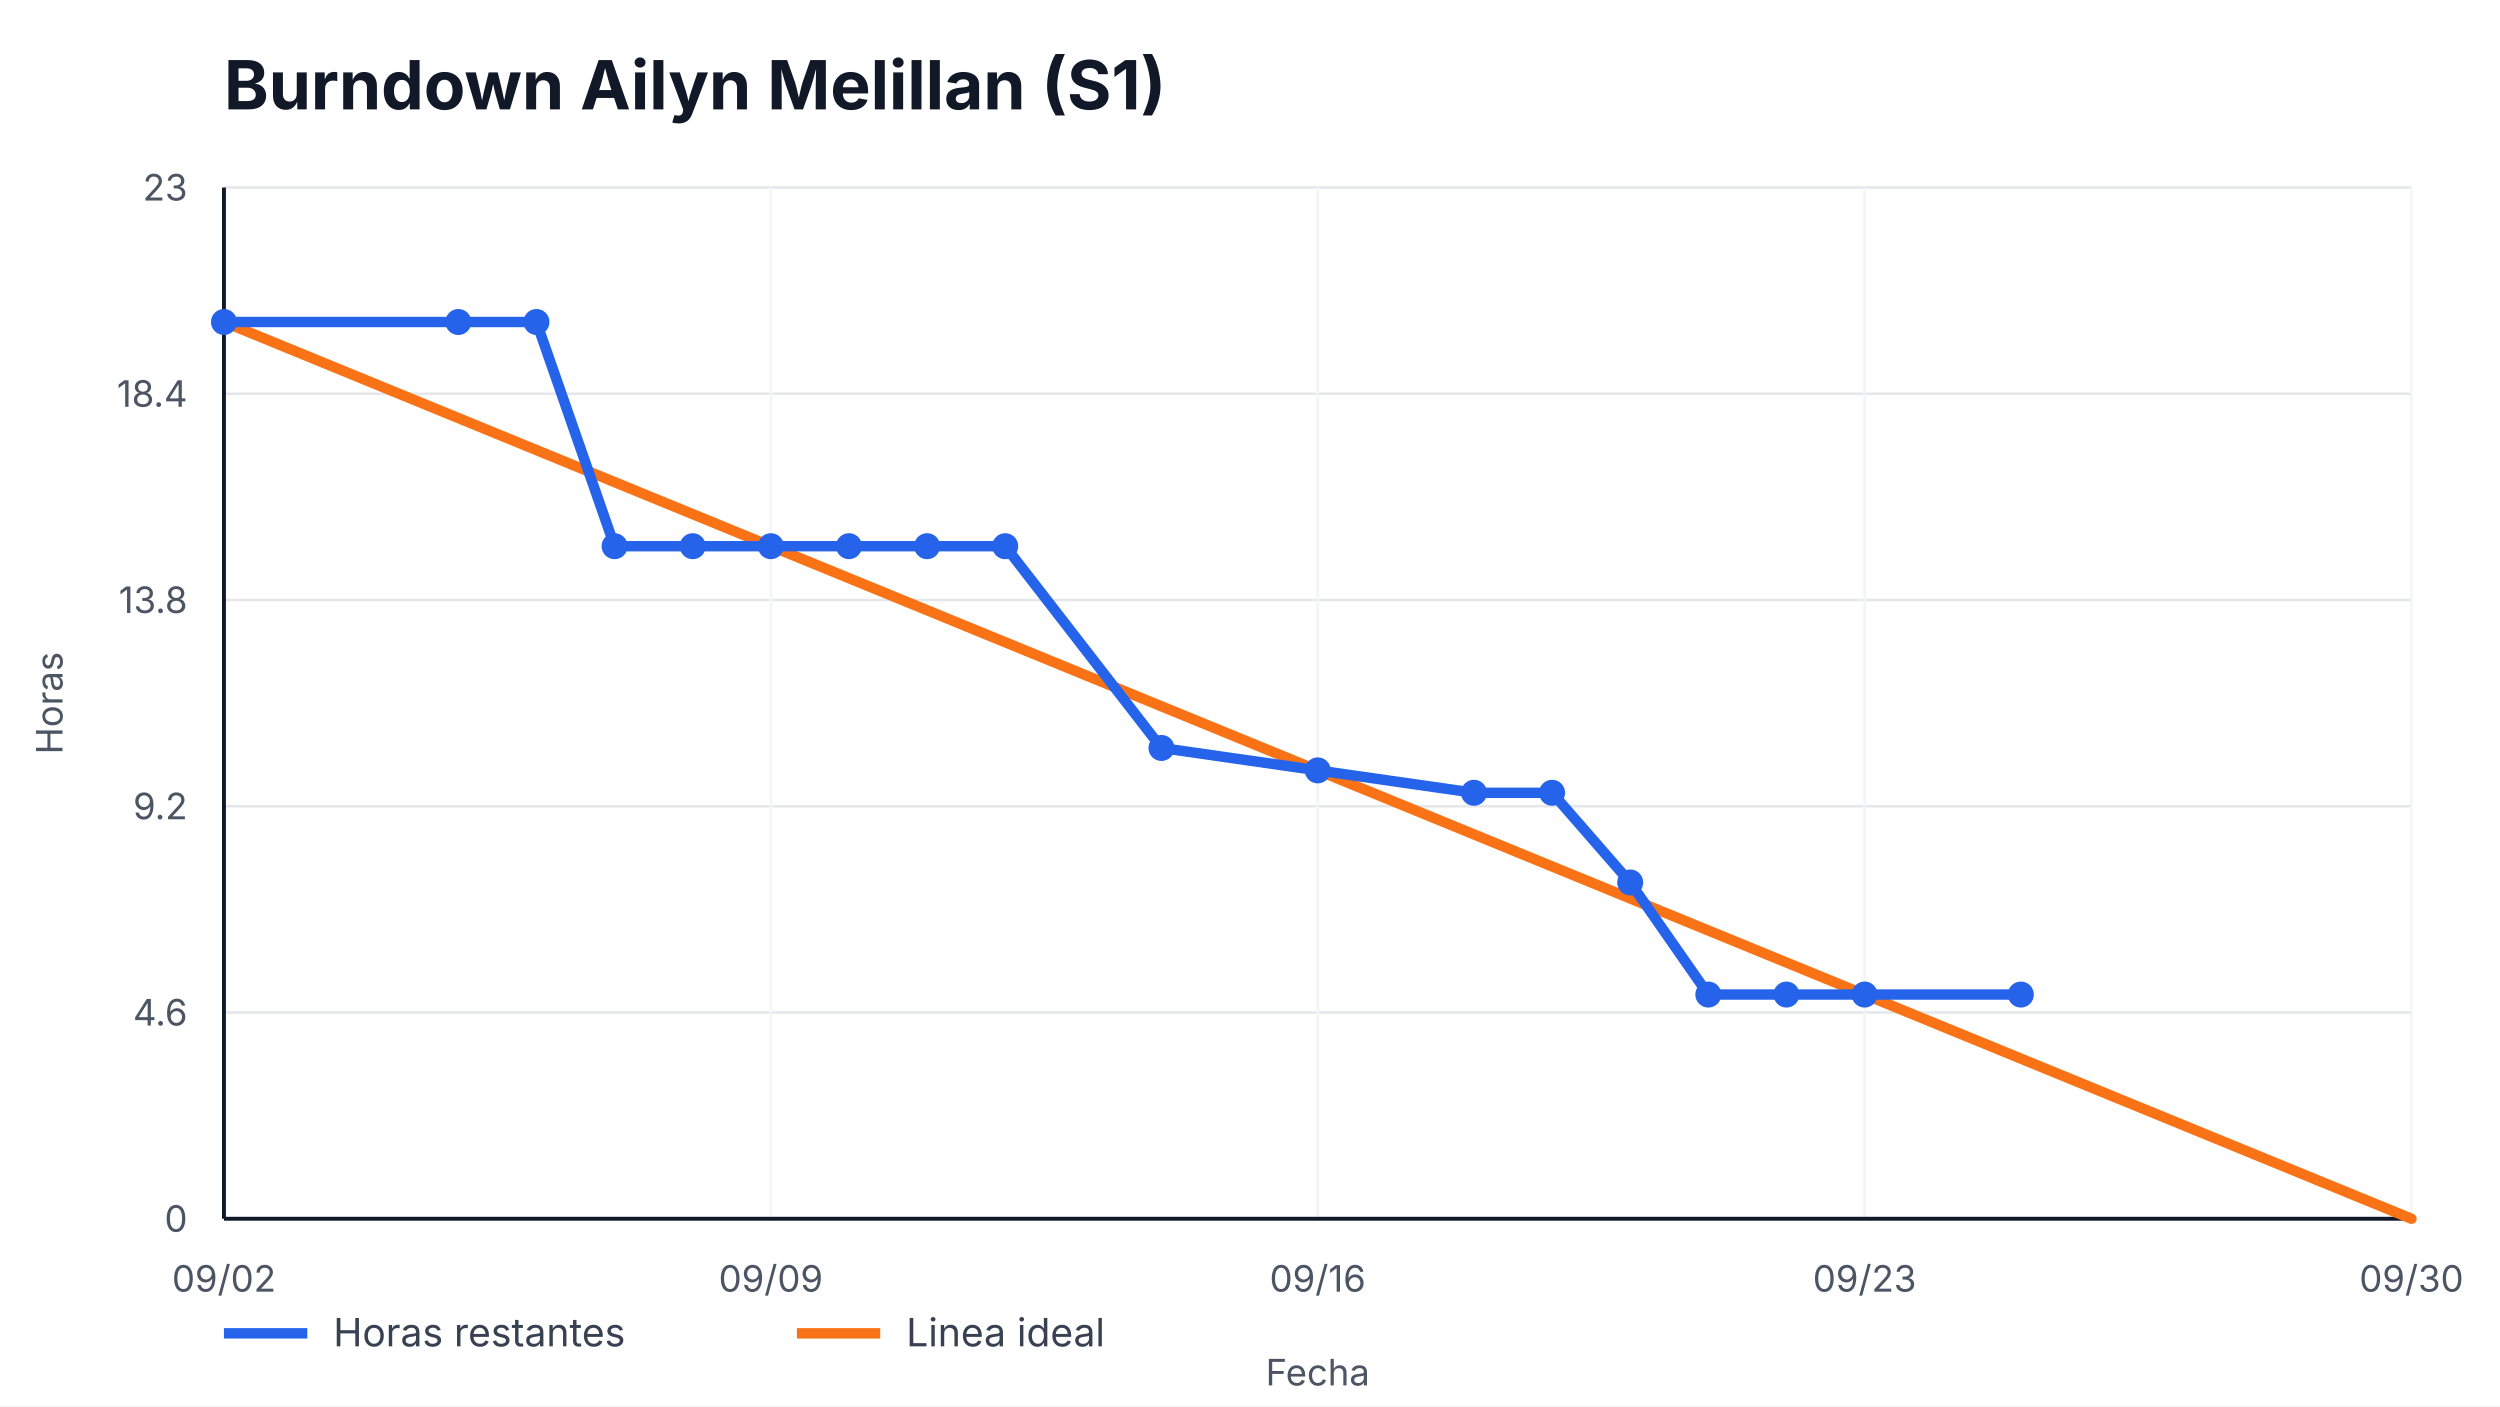
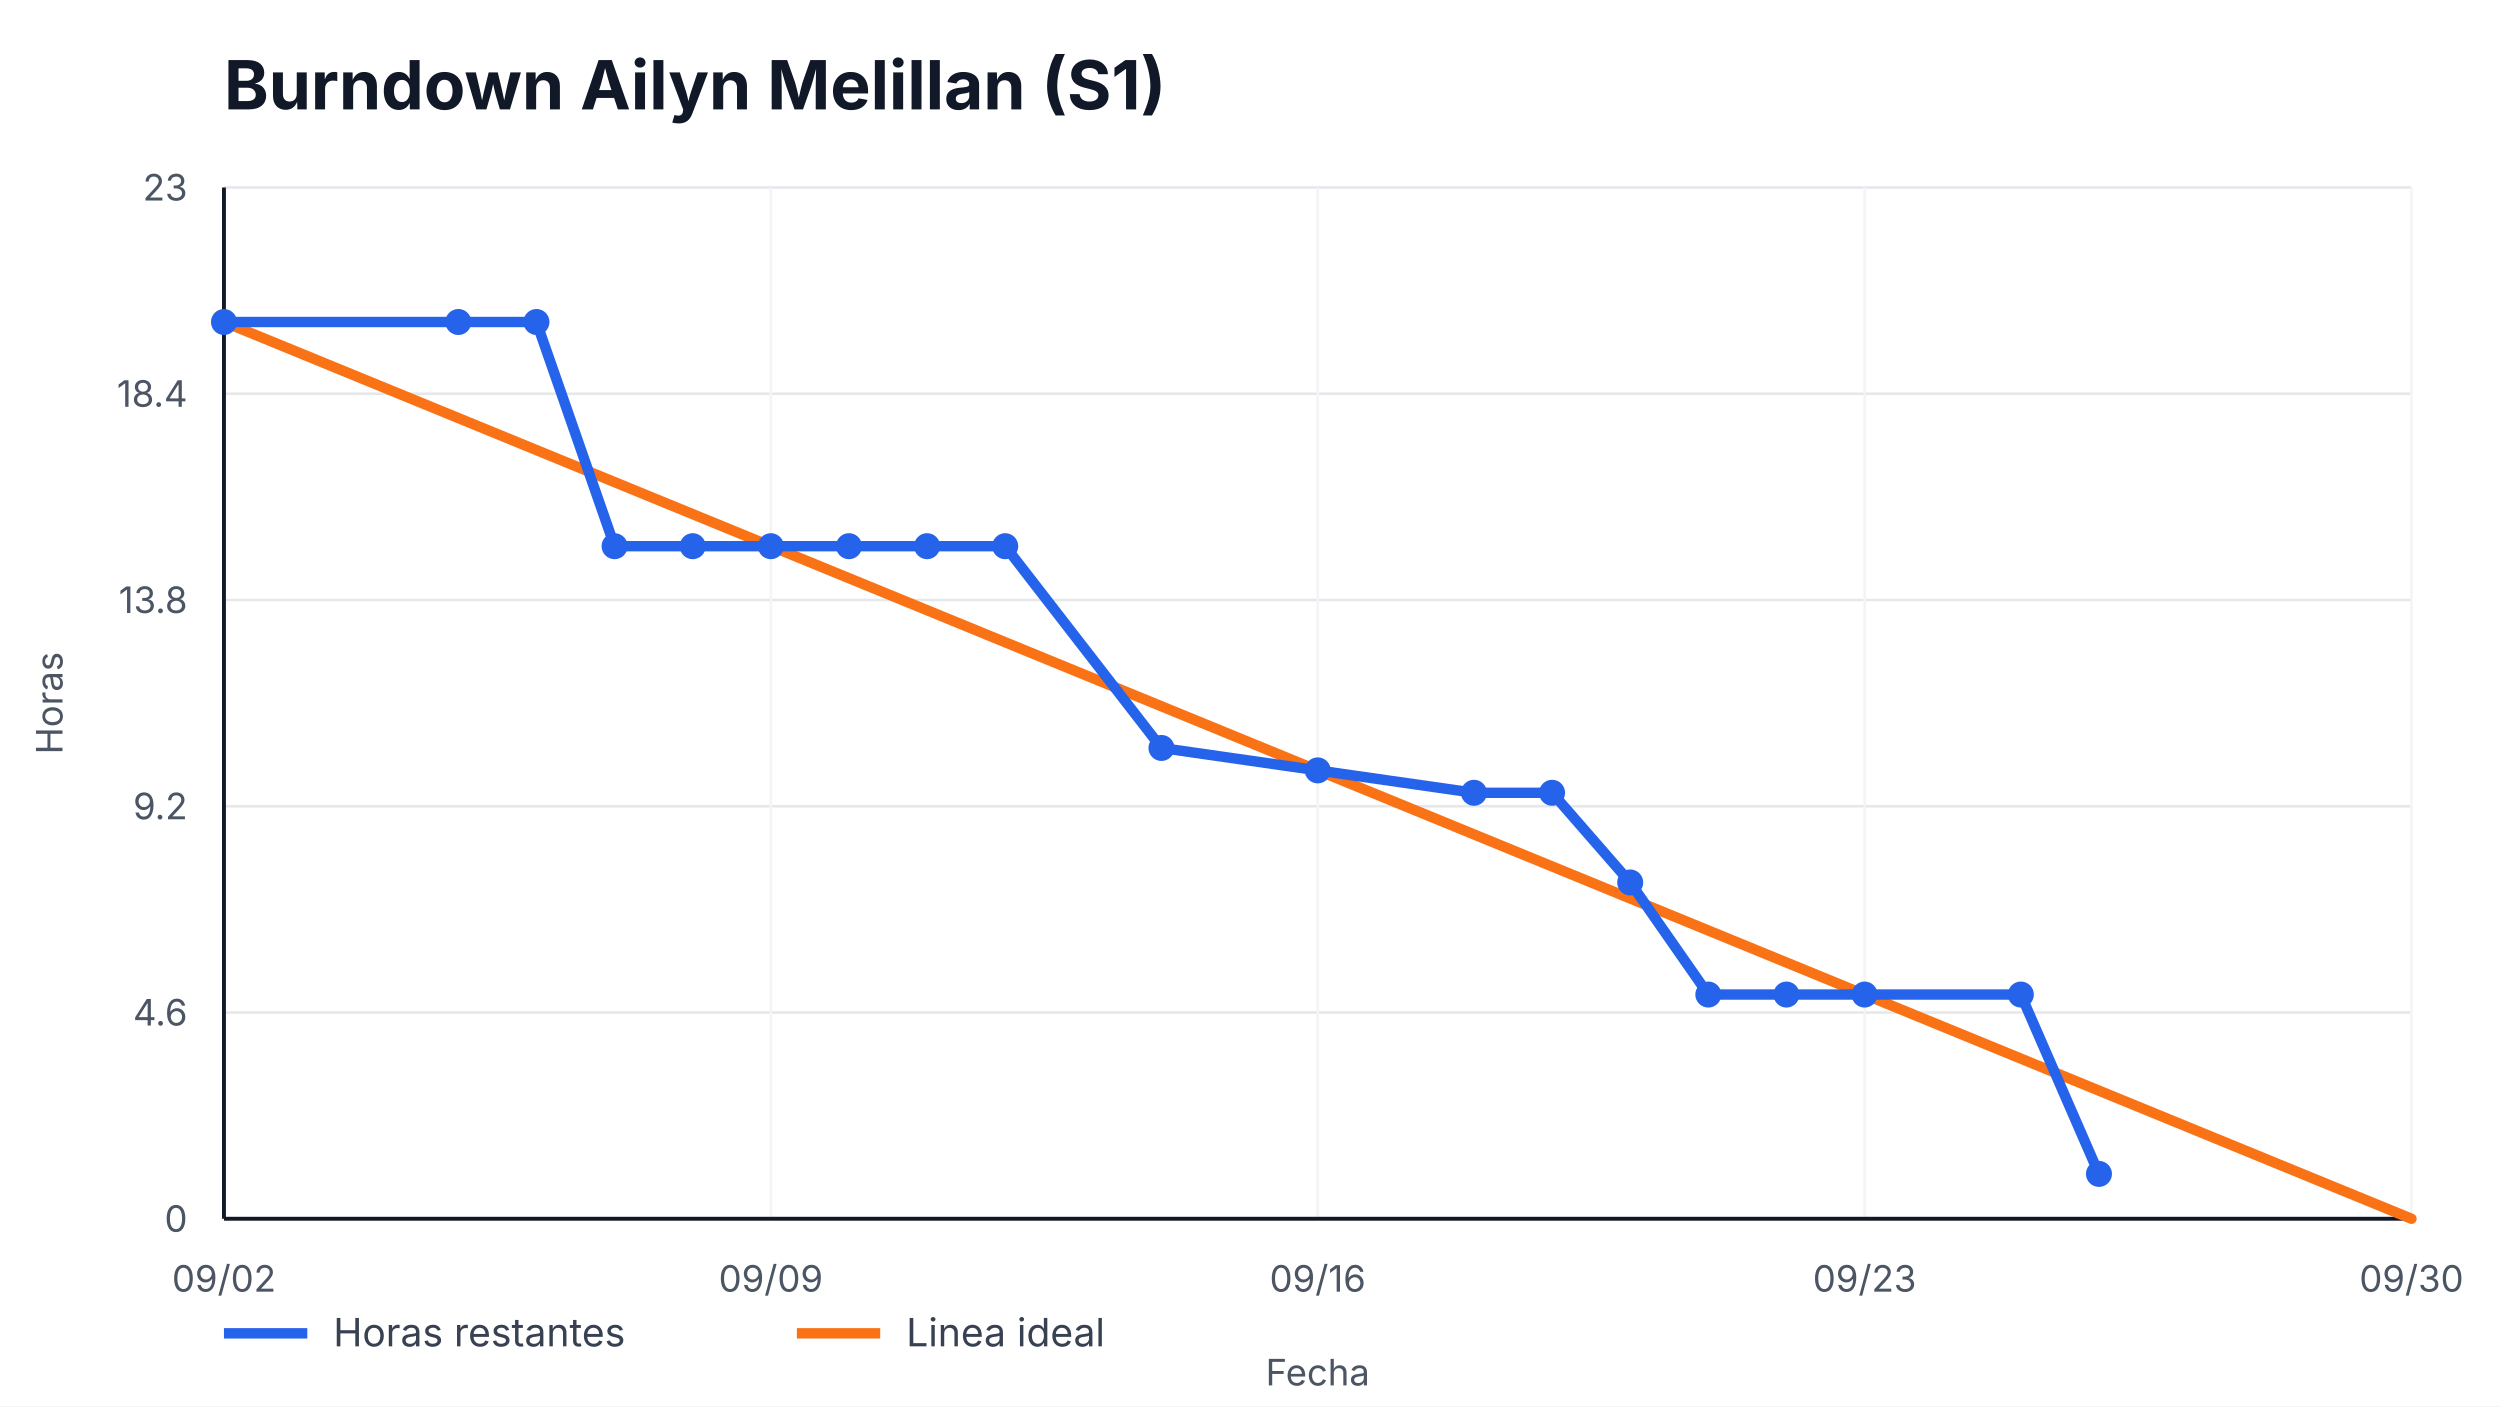
<svg xmlns="http://www.w3.org/2000/svg" width="960" height="540" viewBox="0 0 960 540" role="img" aria-label="Burndown Ailyn Melillan (S1)">
  <style>
    text { font-family: -apple-system, BlinkMacSystemFont, "Segoe UI", sans-serif; fill: #111827; }
    .title { font-size: 26px; font-weight: 700; }
    .axis { font-size: 14px; fill: #4b5563; }
    .legend { font-size: 15px; fill: #374151; }
    .overrun { font-size: 14px; font-weight: 700; fill: #b91c1c; }
  </style>
  <rect width="100%" height="100%" fill="#ffffff" />
  <text x="86" y="42" class="title">Burndown Ailyn Melillan (S1)</text>
  <g>
    <line x1="86" y1="468.00" x2="926" y2="468.00" stroke="#e5e7eb" />
    <line x1="86" y1="388.80" x2="926" y2="388.80" stroke="#e5e7eb" />
    <line x1="86" y1="309.60" x2="926" y2="309.60" stroke="#e5e7eb" />
    <line x1="86" y1="230.40" x2="926" y2="230.40" stroke="#e5e7eb" />
    <line x1="86" y1="151.20" x2="926" y2="151.20" stroke="#e5e7eb" />
    <line x1="86" y1="72.00" x2="926" y2="72.00" stroke="#e5e7eb" />
  </g>
  <g>
    <line x1="86.00" y1="72" x2="86.00" y2="468" stroke="#f3f4f6" />
    <text x="86.00" y="496" text-anchor="middle" class="axis">09/02</text>
    <line x1="296.00" y1="72" x2="296.00" y2="468" stroke="#f3f4f6" />
    <text x="296.00" y="496" text-anchor="middle" class="axis">09/09</text>
    <line x1="506.00" y1="72" x2="506.00" y2="468" stroke="#f3f4f6" />
    <text x="506.00" y="496" text-anchor="middle" class="axis">09/16</text>
    <line x1="716.00" y1="72" x2="716.00" y2="468" stroke="#f3f4f6" />
    <text x="716.00" y="496" text-anchor="middle" class="axis">09/23</text>
    <line x1="926.00" y1="72" x2="926.00" y2="468" stroke="#f3f4f6" />
    <text x="926.00" y="496" text-anchor="middle" class="axis">09/30</text>
  </g>
  <line x1="86" y1="468" x2="926" y2="468" stroke="#111827" stroke-width="1.5" />
  <line x1="86" y1="72" x2="86" y2="468" stroke="#111827" stroke-width="1.5" />
  <g>
    <text x="72" y="473.00" text-anchor="end" class="axis">0</text>
    <text x="72" y="393.80" text-anchor="end" class="axis">4.6</text>
    <text x="72" y="314.60" text-anchor="end" class="axis">9.2</text>
    <text x="72" y="235.40" text-anchor="end" class="axis">13.8</text>
    <text x="72" y="156.20" text-anchor="end" class="axis">18.4</text>
    <text x="72" y="77.00" text-anchor="end" class="axis">23</text>
  </g>
  <polyline points="86.00,123.65 926.00,468.00" fill="none" stroke="#f97316" stroke-width="4" stroke-linecap="round" />
-   <polyline points="86.00,123.65 176.00,123.65 206.00,123.65 236.00,209.74 266.00,209.74 296.00,209.74 326.00,209.74 356.00,209.74 386.00,209.74 446.00,287.22 506.00,295.83 566.00,304.43 596.00,304.43 626.00,338.87 656.00,381.91 686.00,381.91 716.00,381.91 776.00,381.91" fill="none" stroke="#2563eb" stroke-width="4" stroke-linecap="round" stroke-linejoin="round" />
+   <polyline points="86.00,123.65 176.00,123.65 206.00,123.65 236.00,209.74 266.00,209.74 296.00,209.74 326.00,209.74 356.00,209.74 386.00,209.74 446.00,287.22 506.00,295.83 566.00,304.43 596.00,304.43 626.00,338.87 656.00,381.91 686.00,381.91 716.00,381.91 776.00,381.91 806.00,450.78" fill="none" stroke="#2563eb" stroke-width="4" stroke-linecap="round" stroke-linejoin="round" />
  <g>
    <circle cx="86.00" cy="123.65" r="5" fill="#2563eb" />
    <circle cx="176.00" cy="123.65" r="5" fill="#2563eb" />
    <circle cx="206.00" cy="123.65" r="5" fill="#2563eb" />
    <circle cx="236.00" cy="209.74" r="5" fill="#2563eb" />
    <circle cx="266.00" cy="209.74" r="5" fill="#2563eb" />
    <circle cx="296.00" cy="209.74" r="5" fill="#2563eb" />
    <circle cx="326.00" cy="209.74" r="5" fill="#2563eb" />
    <circle cx="356.00" cy="209.74" r="5" fill="#2563eb" />
    <circle cx="386.00" cy="209.74" r="5" fill="#2563eb" />
    <circle cx="446.00" cy="287.22" r="5" fill="#2563eb" />
    <circle cx="506.00" cy="295.83" r="5" fill="#2563eb" />
    <circle cx="566.00" cy="304.43" r="5" fill="#2563eb" />
    <circle cx="596.00" cy="304.43" r="5" fill="#2563eb" />
    <circle cx="626.00" cy="338.87" r="5" fill="#2563eb" />
    <circle cx="656.00" cy="381.91" r="5" fill="#2563eb" />
    <circle cx="686.00" cy="381.91" r="5" fill="#2563eb" />
    <circle cx="716.00" cy="381.91" r="5" fill="#2563eb" />
    <circle cx="776.00" cy="381.91" r="5" fill="#2563eb" />
+     <circle cx="806.00" cy="450.78" r="5" fill="#2563eb" />
  </g>
  <line x1="86" y1="512" x2="118" y2="512" stroke="#2563eb" stroke-width="4" />
  <text x="128" y="517" class="legend">Horas restantes</text>
  <line x1="306" y1="512" x2="338" y2="512" stroke="#f97316" stroke-width="4" />
  <text x="348" y="517" class="legend">Linea ideal</text>
  <text x="506.0" y="532" text-anchor="middle" class="axis">Fecha</text>
  <text x="24" y="270.0" transform="rotate(-90 24,270.0)" text-anchor="middle" class="axis">Horas</text>
</svg>
